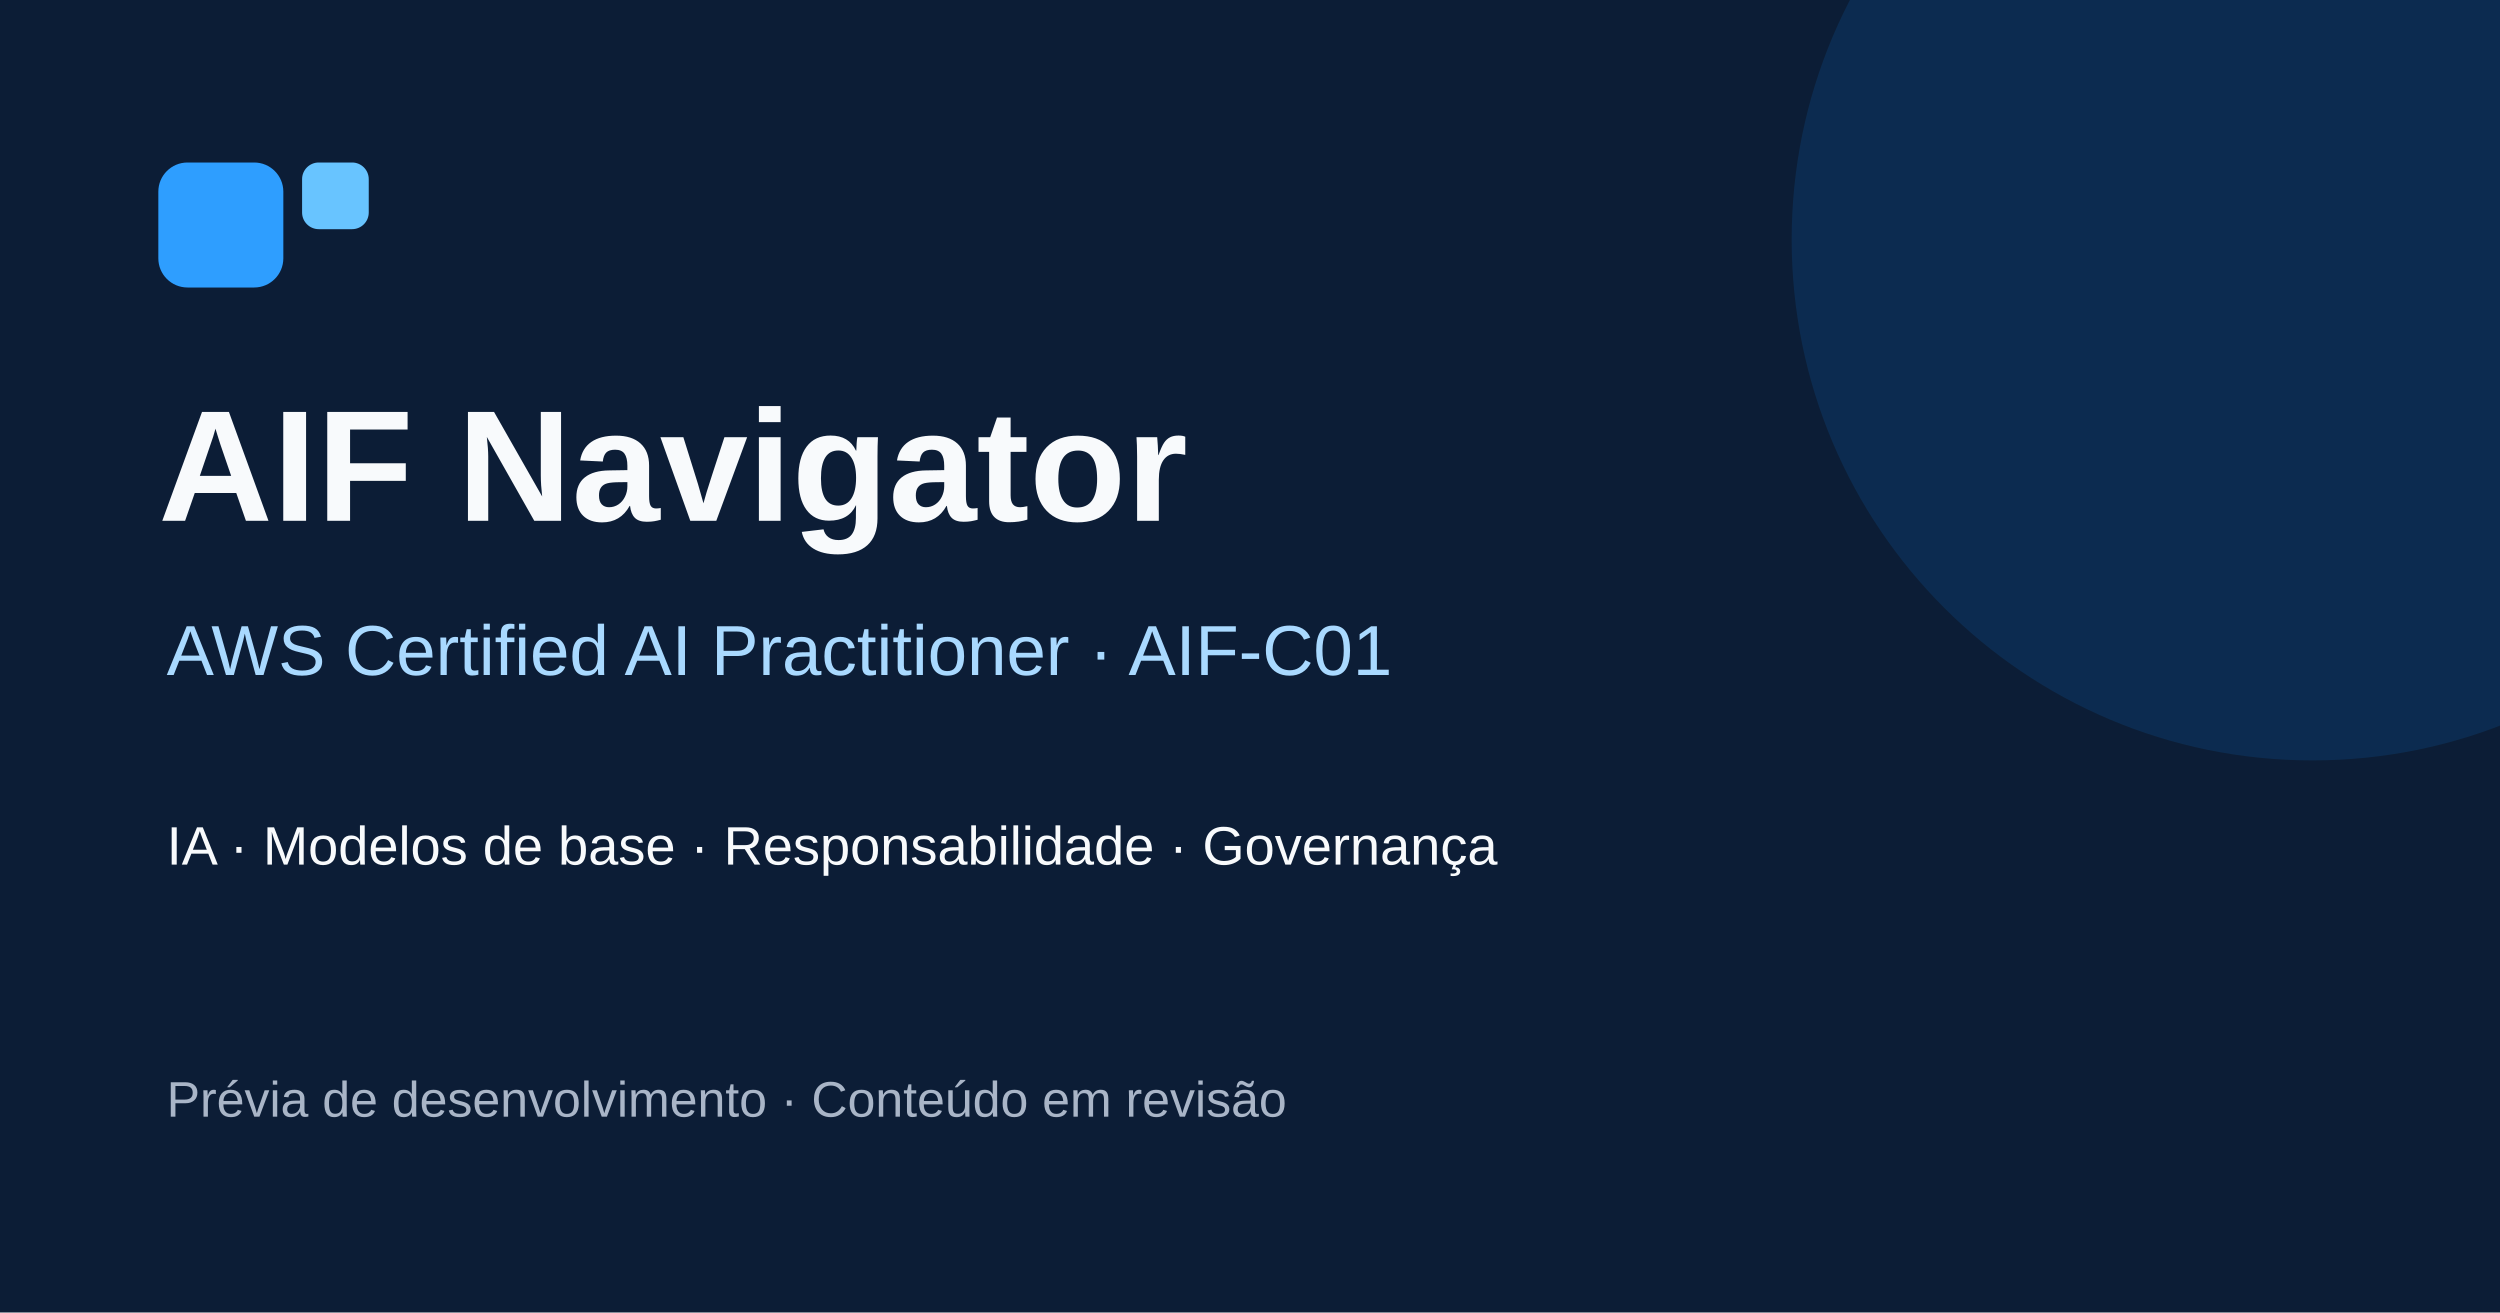
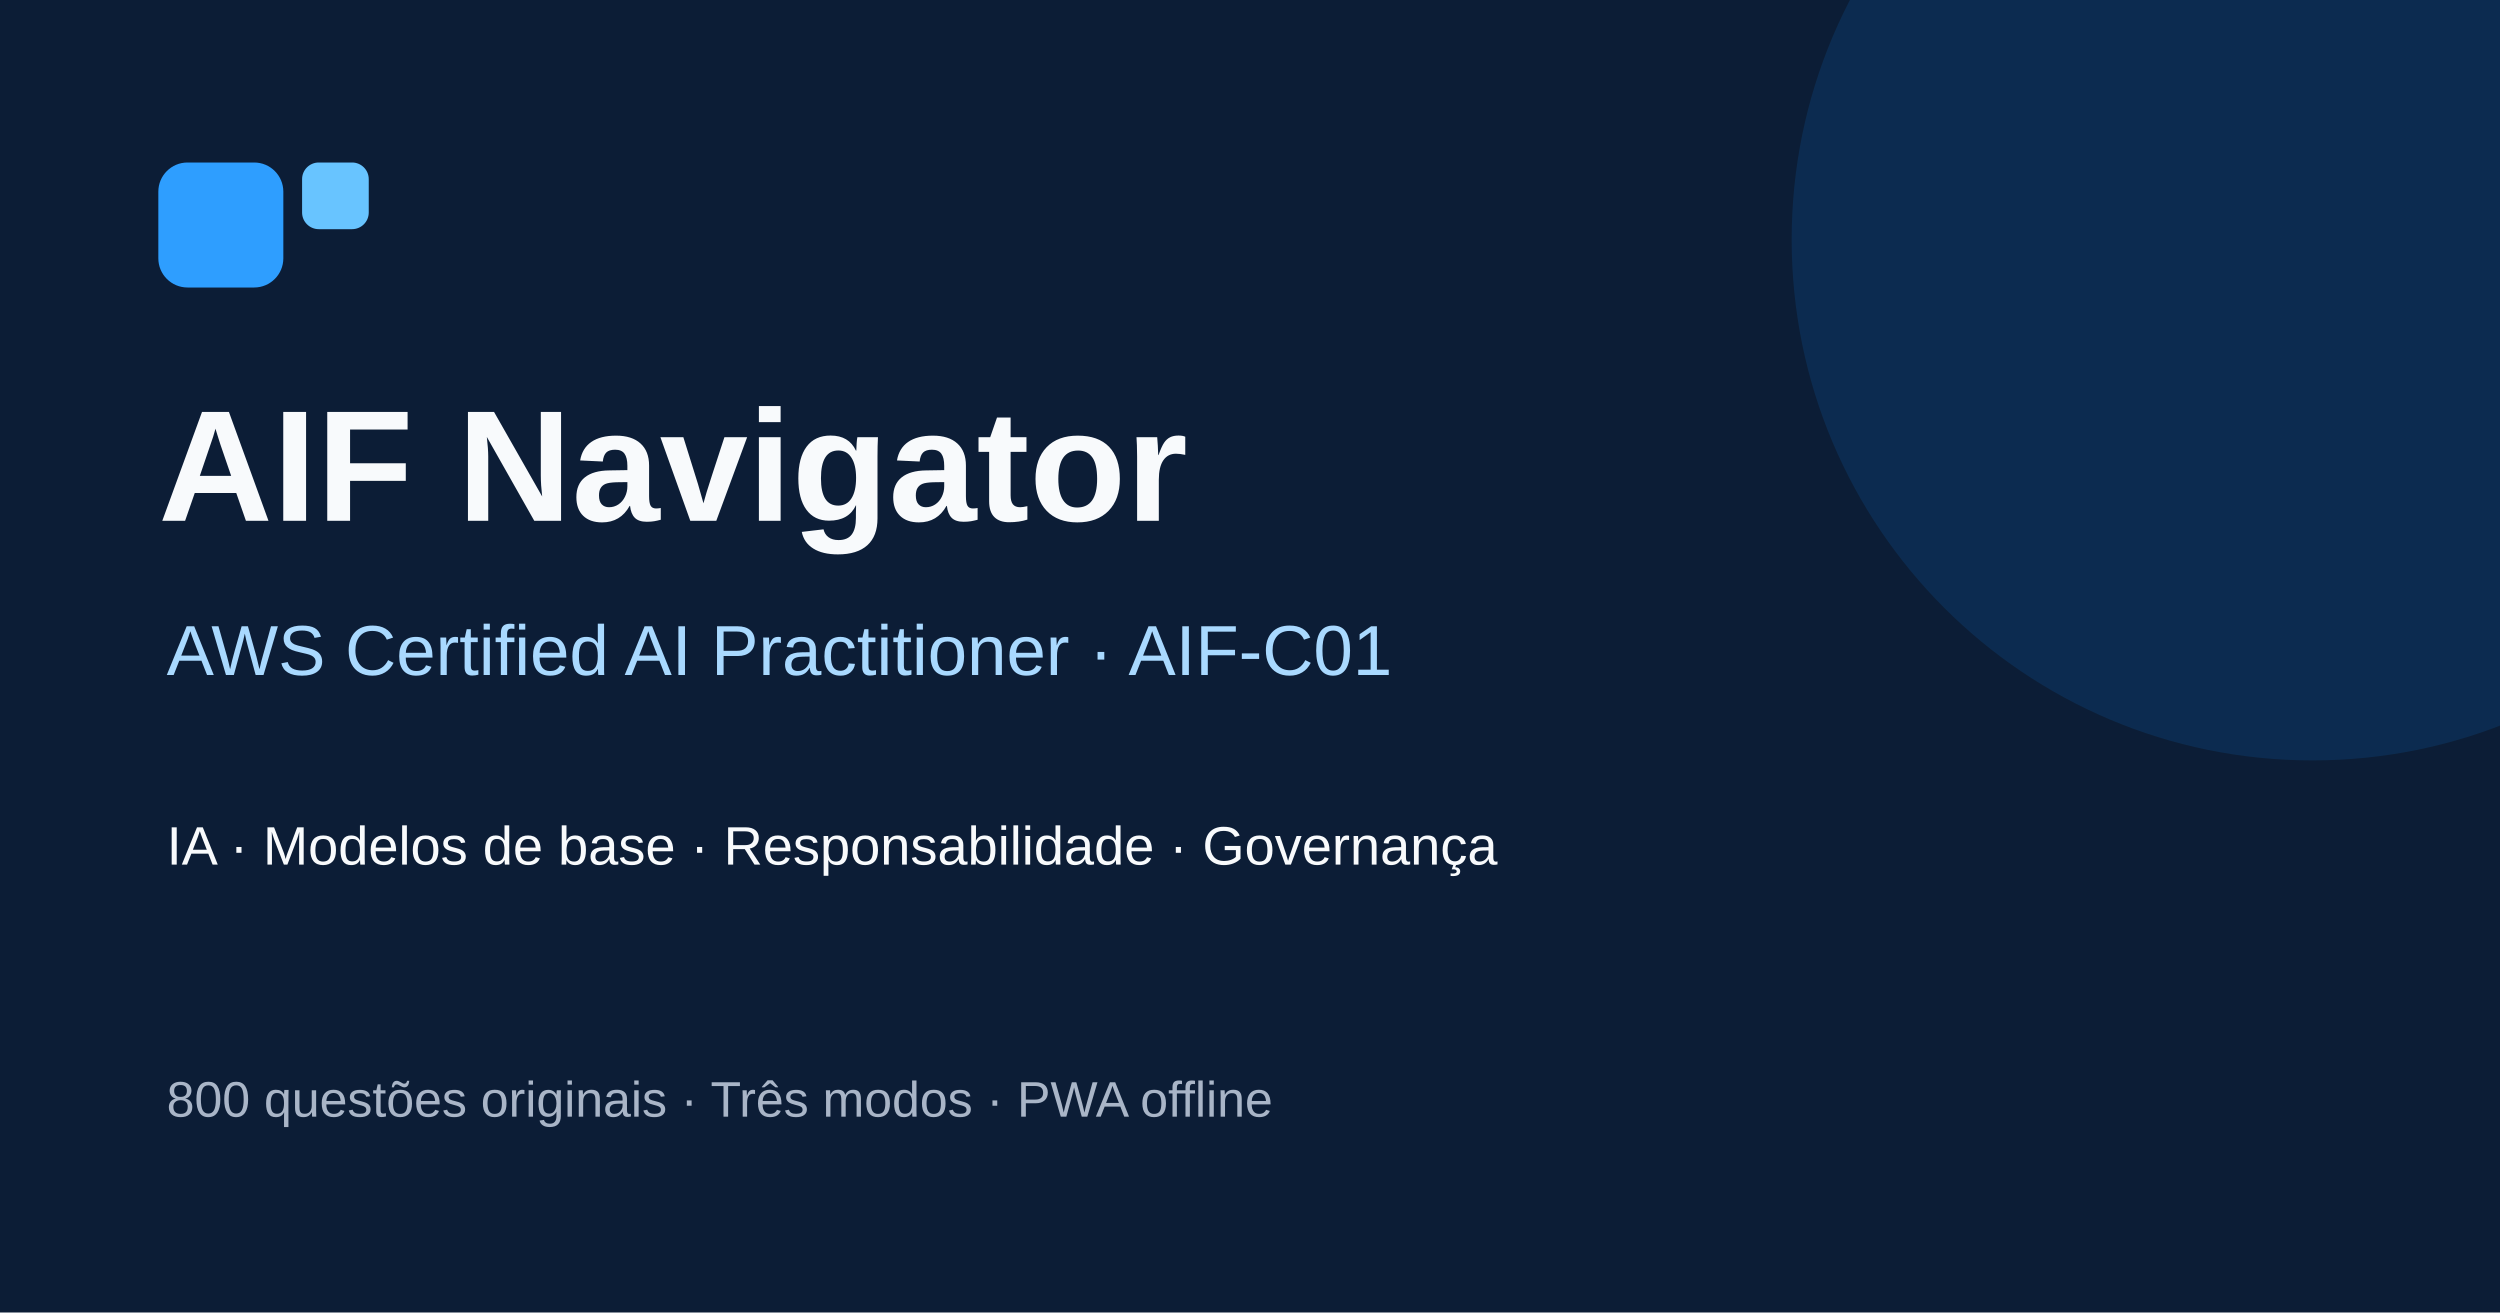
<svg xmlns="http://www.w3.org/2000/svg" width="1200" height="630" viewBox="0 0 1200 630">
  <rect width="1200" height="630" fill="#0c1d36" />
  <circle cx="1110" cy="115" r="250" fill="#0c79d8" opacity=".16" />
  <rect x="76" y="78" width="60" height="60" rx="14" fill="#2e9eff" />
  <rect x="145" y="78" width="32" height="32" rx="8" fill="#68c4ff" />
  <g font-family="Segoe UI,Arial,sans-serif" fill="#f8fafc">
    <text x="76" y="250" font-size="76" font-weight="700">AIF Navigator</text>
    <text x="80" y="324" font-size="34" fill="#a9d9ff">AWS Certified AI Practitioner · AIF-C01</text>
    <text x="80" y="415" font-size="26">IA · Modelos de base · Responsabilidade · Governança</text>
-     <text x="80" y="536" font-size="24" fill="#a9b5c7">Prévia de desenvolvimento · Conteúdo em revisão</text>
+     <text x="80" y="536" font-size="24" fill="#a9b5c7">800 questões originais · Três modos · PWA offline</text>
  </g>
</svg>
